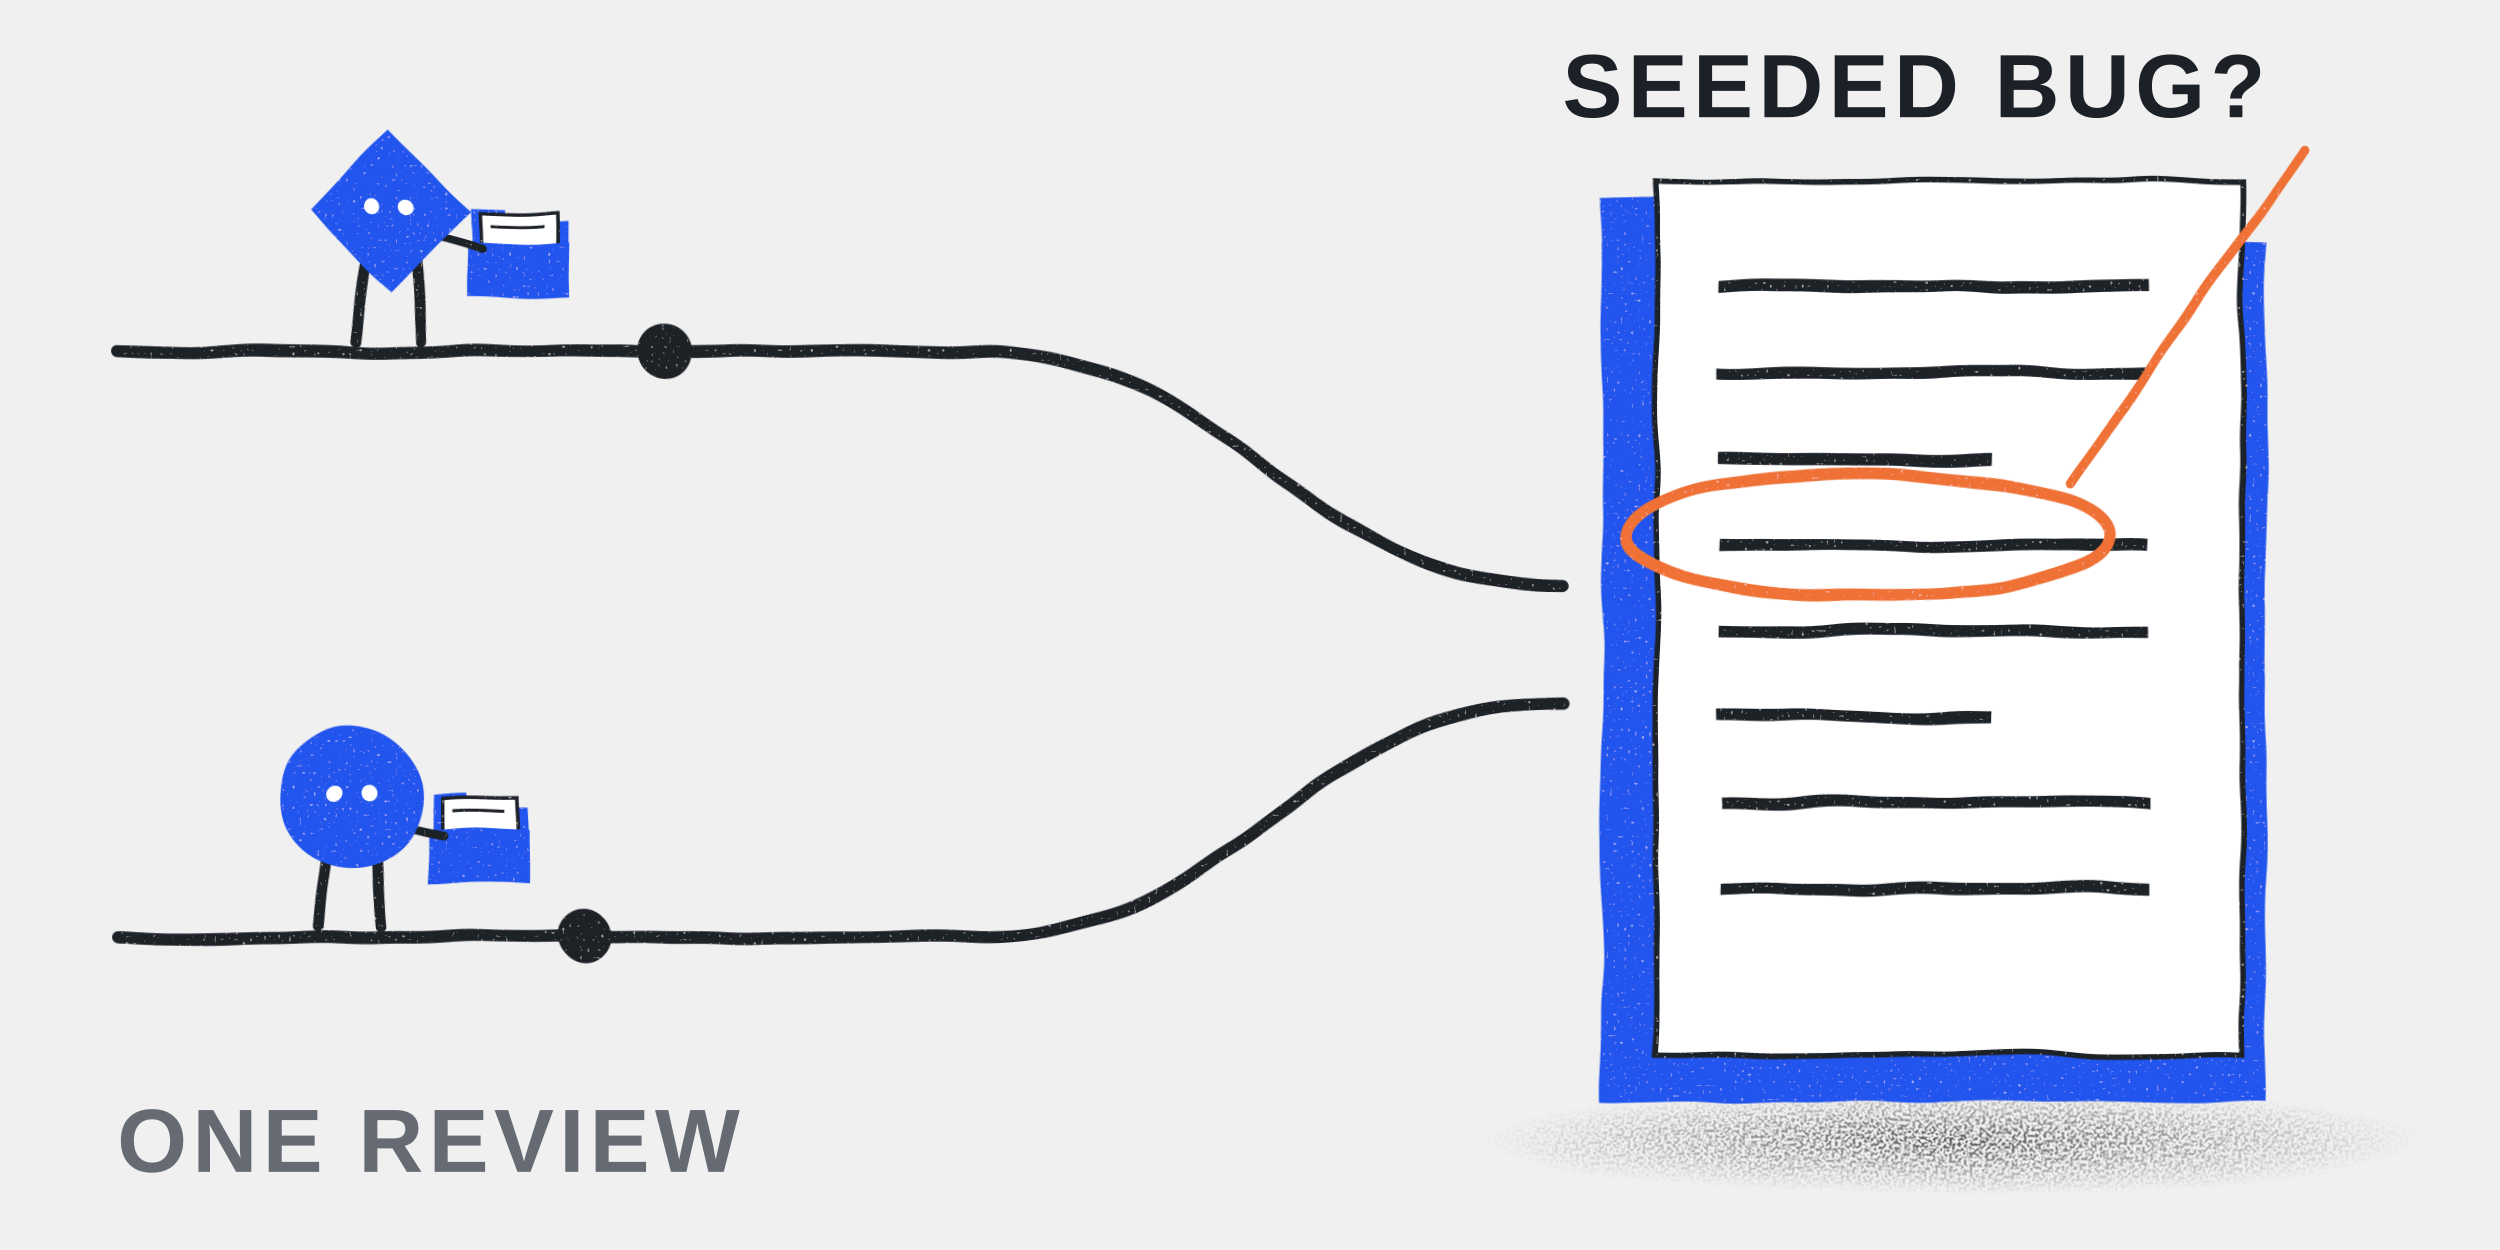
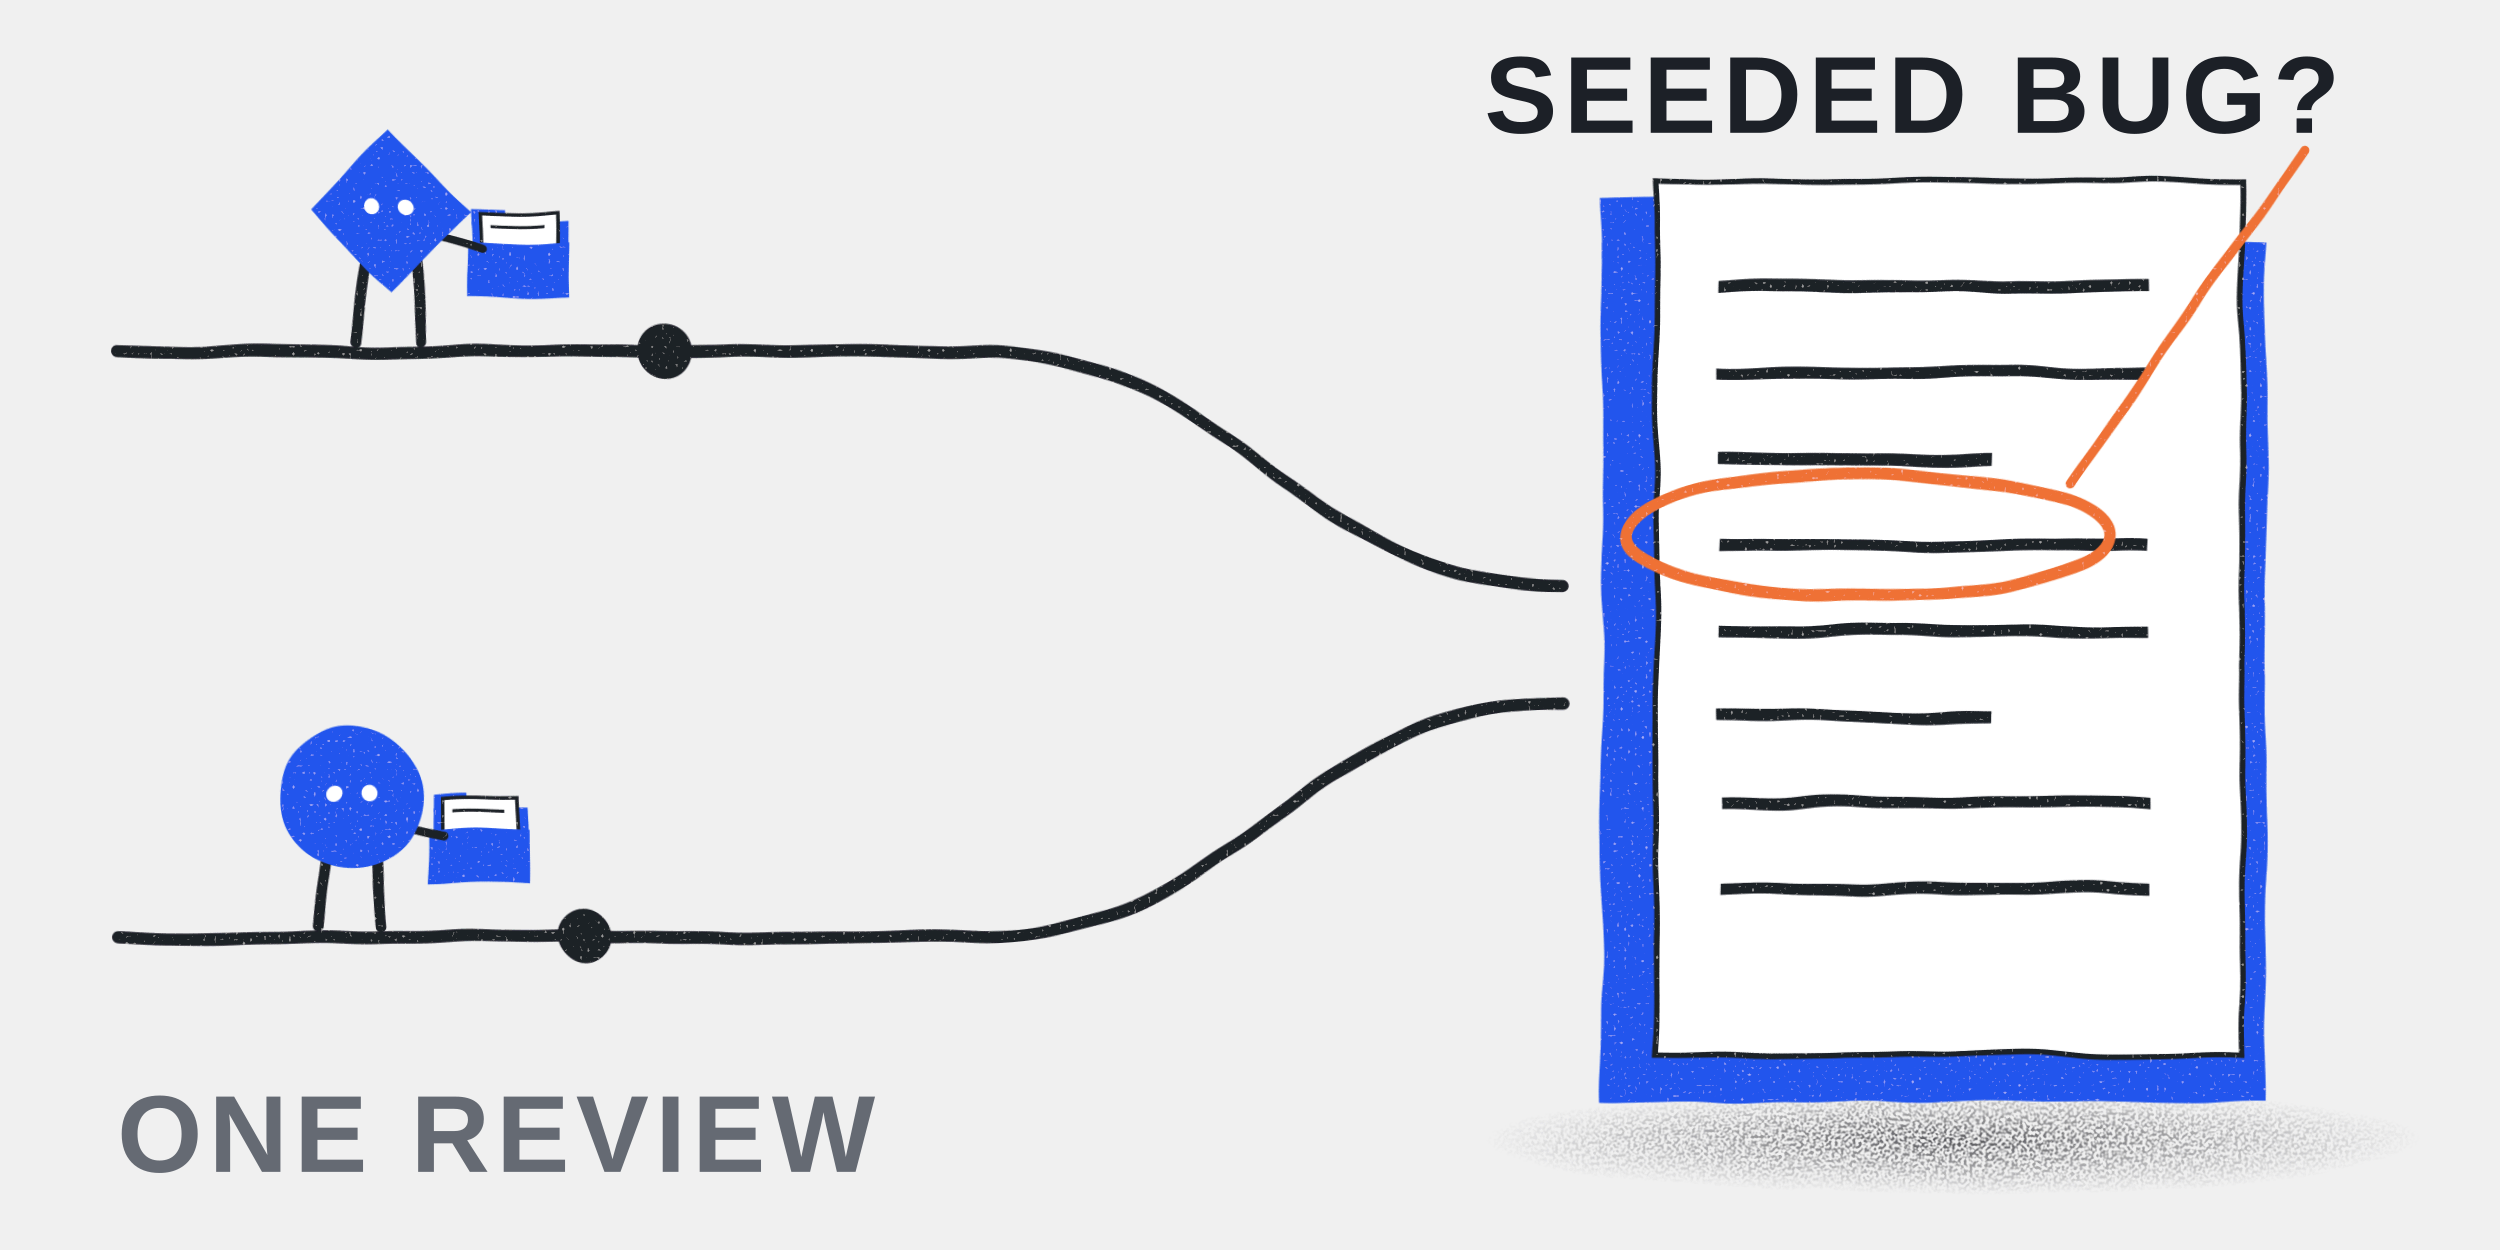
<svg xmlns="http://www.w3.org/2000/svg" viewBox="0 0 640 320" width="640" height="320" role="img" aria-label="Two branches reduced to one review artifact">
  <defs>
    <filter id="sa06r" x="-15%" y="-15%" width="130%" height="130%">
      <feTurbulence type="fractalNoise" baseFrequency=".035" numOctaves="2" seed="3" result="t" />
      <feDisplacementMap in="SourceGraphic" in2="t" scale="2.6" xChannelSelector="R" yChannelSelector="G" result="d" />
      <feTurbulence type="fractalNoise" baseFrequency="1.1" numOctaves="1" seed="7" result="n" />
      <feColorMatrix in="n" type="matrix" values="0 0 0 0 1  0 0 0 0 1  0 0 0 0 1  0 0 0 -2.2 0.72" result="w" />
      <feComposite in="w" in2="d" operator="in" result="ws" />
      <feMerge>
        <feMergeNode in="d" />
        <feMergeNode in="ws" />
      </feMerge>
    </filter>
    <filter id="sa06s" x="-10%" y="-30%" width="120%" height="160%">
      <feTurbulence type="fractalNoise" baseFrequency="1.3" numOctaves="1" seed="2" result="n" />
      <feColorMatrix in="n" type="matrix" values="0 0 0 0 .09  0 0 0 0 .09  0 0 0 0 .1  4.5 0 0 0 -1.9" result="a" />
      <feComposite in="a" in2="SourceGraphic" operator="in" />
    </filter>
    <radialGradient id="sa06g">
      <stop offset="0%" stop-color="#000" stop-opacity="1" />
      <stop offset="100%" stop-color="#000" stop-opacity="0" />
    </radialGradient>
  </defs>
  <g filter="url(#sa06r)">
    <path d="M30 90 L250 90 C320 90 330 150 400 150" fill="none" stroke="#1C2027" stroke-width="3.2" stroke-linecap="round" />
    <path d="M30 240 L250 240 C320 240 330 180 400 180" fill="none" stroke="#1C2027" stroke-width="3.2" stroke-linecap="round" />
    <circle cx="170" cy="90" r="7" fill="#1C2027" />
    <circle cx="150" cy="240" r="7" fill="#1C2027" />
    <g>
      <line x1="94.24" y1="63.9" x2="91" y2="87.3" stroke="#1C2027" stroke-width="2.7" stroke-linecap="round" />
      <line x1="105.76" y1="63.9" x2="107.56" y2="87.3" stroke="#1C2027" stroke-width="2.7" stroke-linecap="round" />
      <g>
        <rect x="120.7" y="53.136" width="8.91" height="4.356" fill="#2455ED" />
        <rect x="120.7" y="56.7" width="24.75" height="18.81" fill="#2455ED" />
        <rect x="123.076" y="54.324" width="19.8" height="13.86" fill="#fff" stroke="#1C2027" stroke-width="0.9" />
        <line x1="125.65" y1="57.69" x2="139.51" y2="57.69" stroke="#1C2027" stroke-width="0.8" />
        <rect x="119.512" y="62.244" width="26.136" height="13.86" fill="#2455ED" />
      </g>
      <line x1="107.2" y1="59.4" x2="123.4" y2="63.9" stroke="#1C2027" stroke-width="2.16" stroke-linecap="round" />
      <polygon points="100.0,33.3 120.7,54.0 100.0,74.7 79.3,54.0" fill="#2455ED" />
      <circle cx="95.68" cy="53.1" r="1.98" fill="#fff" />
      <circle cx="104.32" cy="53.1" r="1.98" fill="#fff" />
    </g>
    <g>
      <line x1="84.24" y1="213.9" x2="81" y2="237.3" stroke="#1C2027" stroke-width="2.7" stroke-linecap="round" />
      <line x1="95.76" y1="213.9" x2="97.56" y2="237.3" stroke="#1C2027" stroke-width="2.7" stroke-linecap="round" />
      <g>
        <rect x="110.7" y="203.136" width="8.91" height="4.356" fill="#2455ED" />
        <rect x="110.7" y="206.7" width="24.75" height="18.81" fill="#2455ED" />
        <rect x="113.076" y="204.324" width="19.8" height="13.86" fill="#fff" stroke="#1C2027" stroke-width="0.9" />
        <line x1="115.65" y1="207.69" x2="129.51" y2="207.69" stroke="#1C2027" stroke-width="0.8" />
        <rect x="109.512" y="212.244" width="26.136" height="13.86" fill="#2455ED" />
      </g>
      <line x1="97.2" y1="209.4" x2="113.4" y2="213.9" stroke="#1C2027" stroke-width="2.16" stroke-linecap="round" />
      <circle cx="90" cy="204" r="18" fill="#2455ED" />
      <circle cx="85.68" cy="203.1" r="1.98" fill="#fff" />
      <circle cx="94.32" cy="203.1" r="1.98" fill="#fff" />
    </g>
    <ellipse cx="500" cy="292" rx="120" ry="14" fill="url(#sa06g)" filter="url(#sa06s)" />
    <rect x="410" y="62" width="170" height="220" fill="#2455ED" />
    <rect x="410" y="50" width="60" height="16" fill="#2455ED" />
    <rect x="424" y="46" width="150" height="224" fill="#fff" stroke="#1C2027" stroke-width="1.4" />
    <rect x="440" y="72" width="110" height="3" fill="#1C2027" />
    <rect x="440" y="94" width="110" height="3" fill="#1C2027" />
    <rect x="440" y="116" width="70" height="3" fill="#1C2027" />
    <rect x="440" y="138" width="110" height="3" fill="#1C2027" />
    <rect x="440" y="160" width="110" height="3" fill="#1C2027" />
    <rect x="440" y="182" width="70" height="3" fill="#1C2027" />
    <rect x="440" y="204" width="110" height="3" fill="#1C2027" />
    <rect x="440" y="226" width="110" height="3" fill="#1C2027" />
    <ellipse cx="478" cy="137" rx="62" ry="16" fill="none" stroke="#EF7134" stroke-width="3" />
    <path d="M530 124 L590 38" fill="none" stroke="#EF7134" stroke-width="2.4" stroke-linecap="round" />
  </g>
  <g>
-     <text x="400" y="30" fill="#1C2027" font-family="Arial, Helvetica, sans-serif" font-weight="600" font-size="23" letter-spacing=".06em" text-anchor="start">SEEDED BUG?</text>
-     <text x="30" y="300" fill="#656A73" font-family="Arial, Helvetica, sans-serif" font-weight="600" font-size="23" letter-spacing=".06em" text-anchor="start">ONE REVIEW</text>
+     <text x="380" y="34" fill="#1C2027" font-family="Arial, Helvetica, sans-serif" font-weight="600" font-size="28" letter-spacing=".06em" text-anchor="start">SEEDED BUG?</text>
+     <text x="30" y="300" fill="#656A73" font-family="Arial, Helvetica, sans-serif" font-weight="600" font-size="28" letter-spacing=".06em" text-anchor="start">ONE REVIEW</text>
  </g>
</svg>
